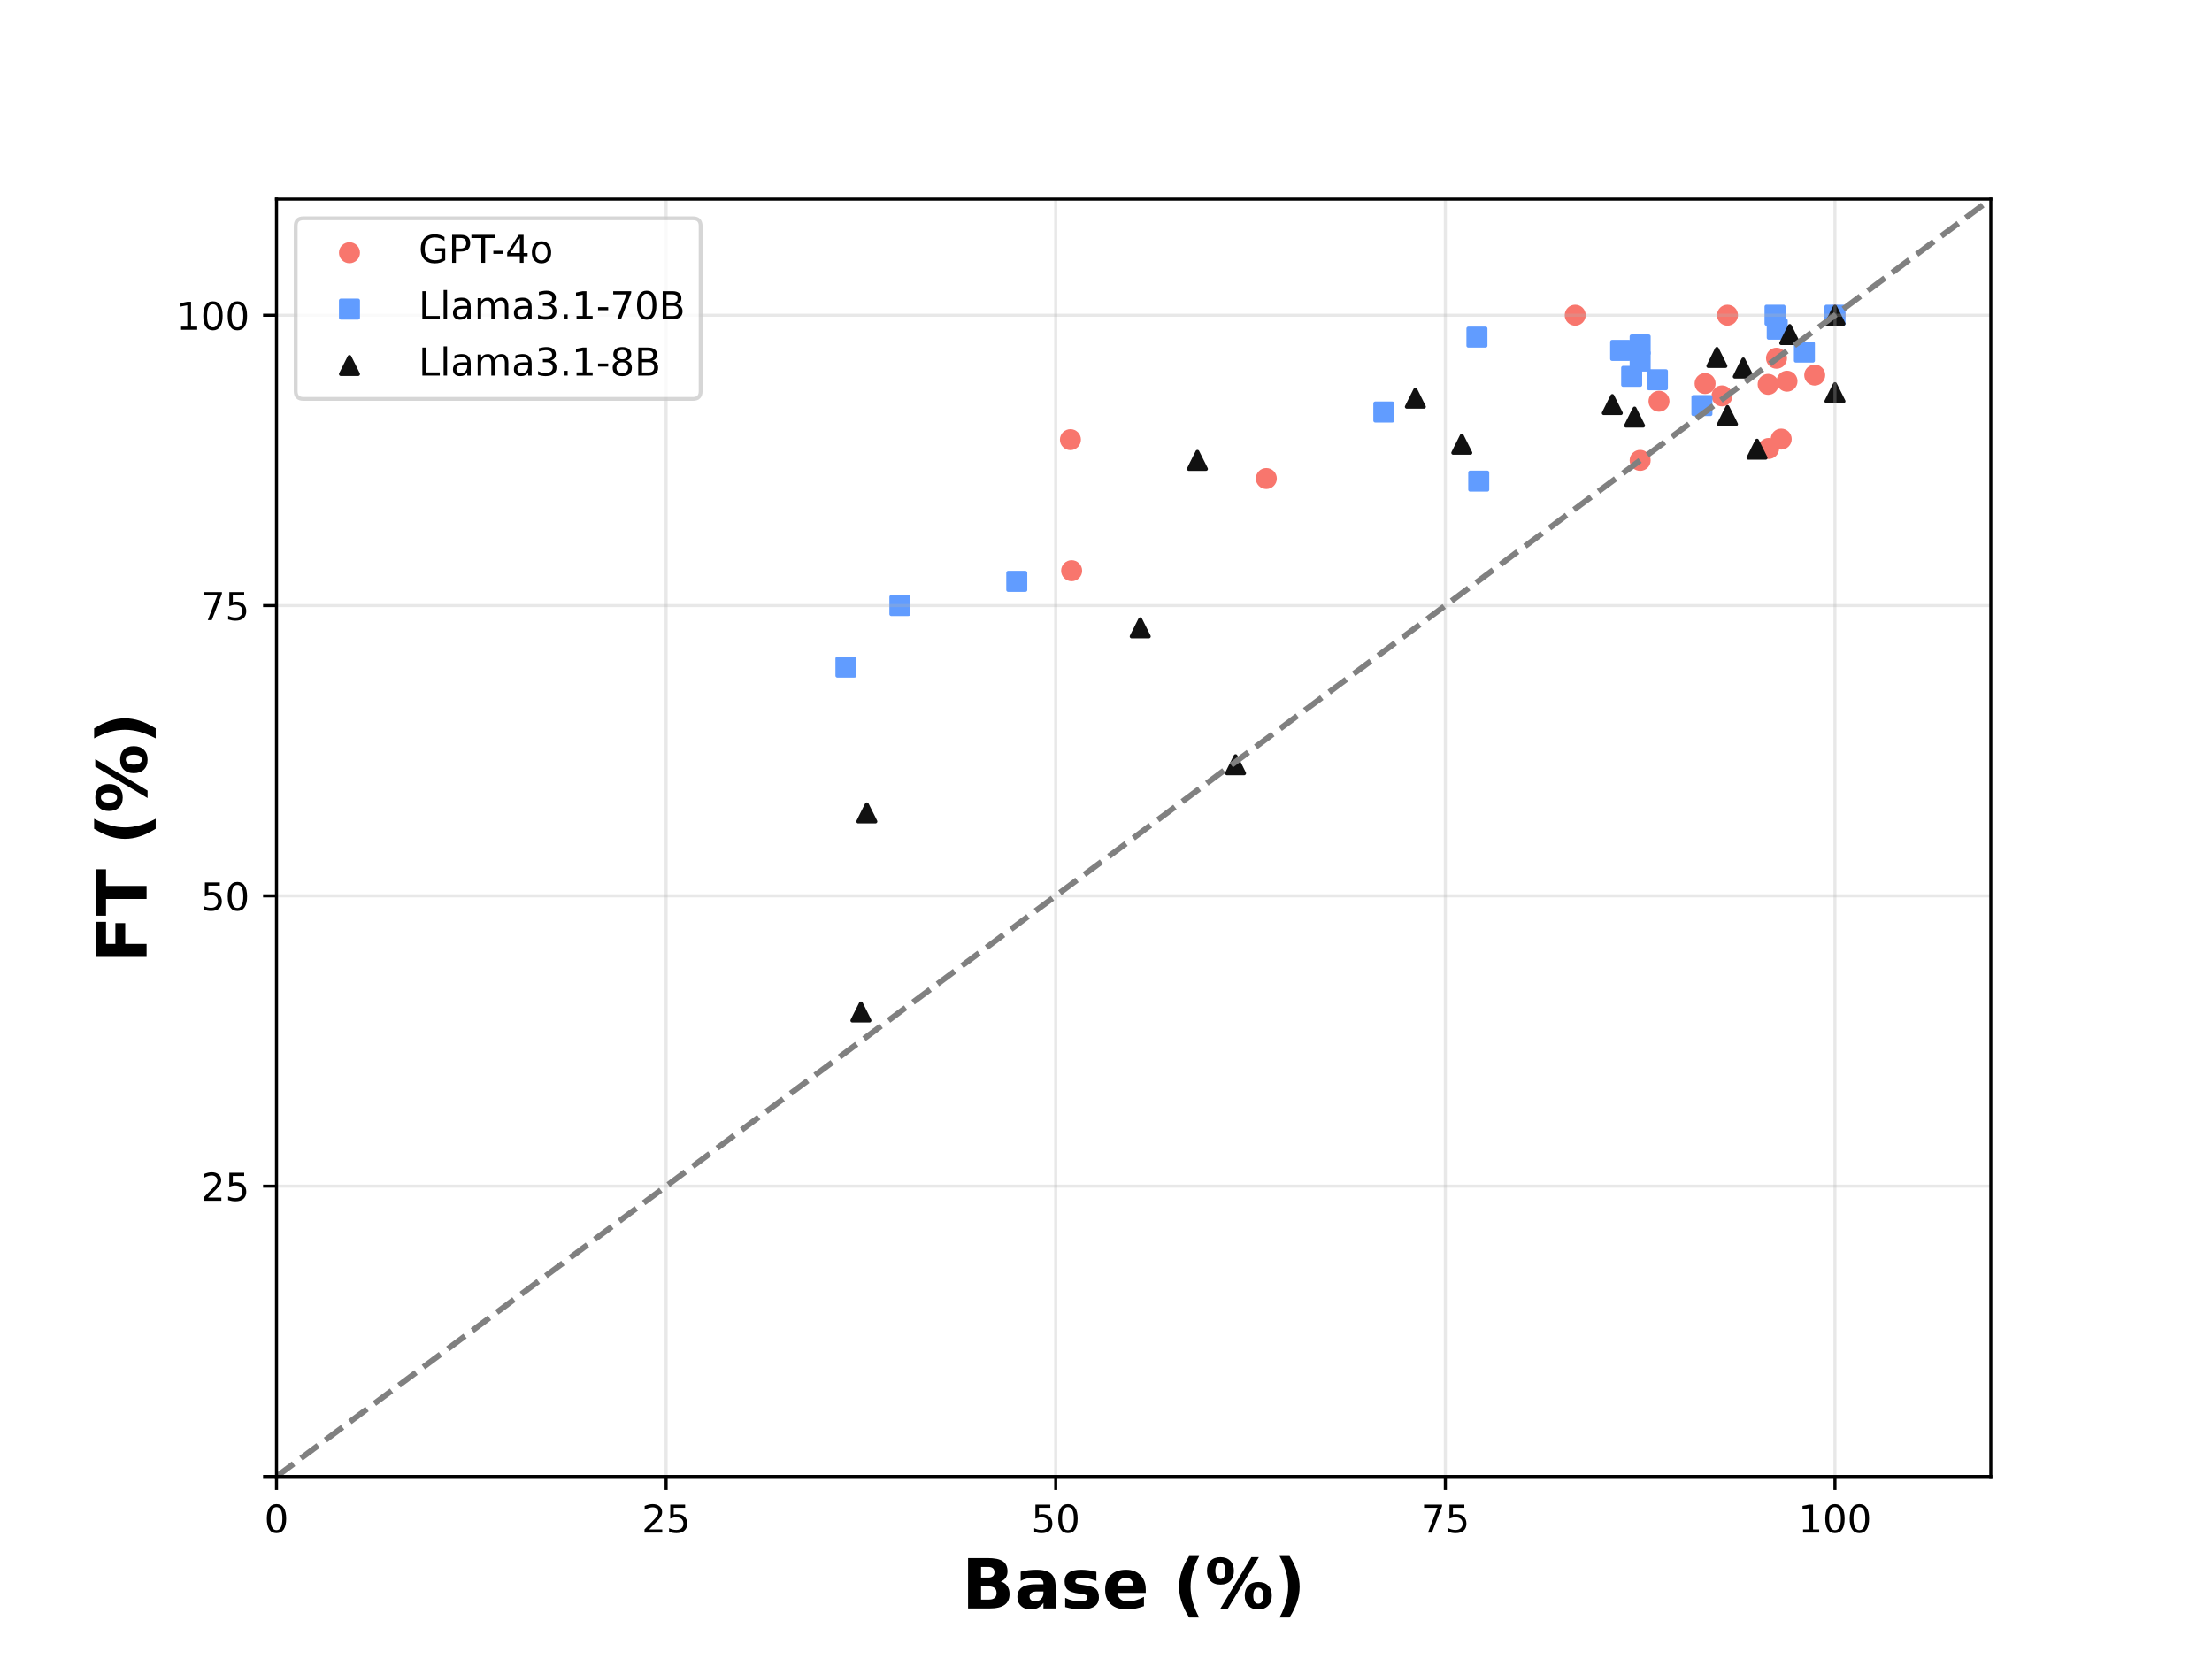
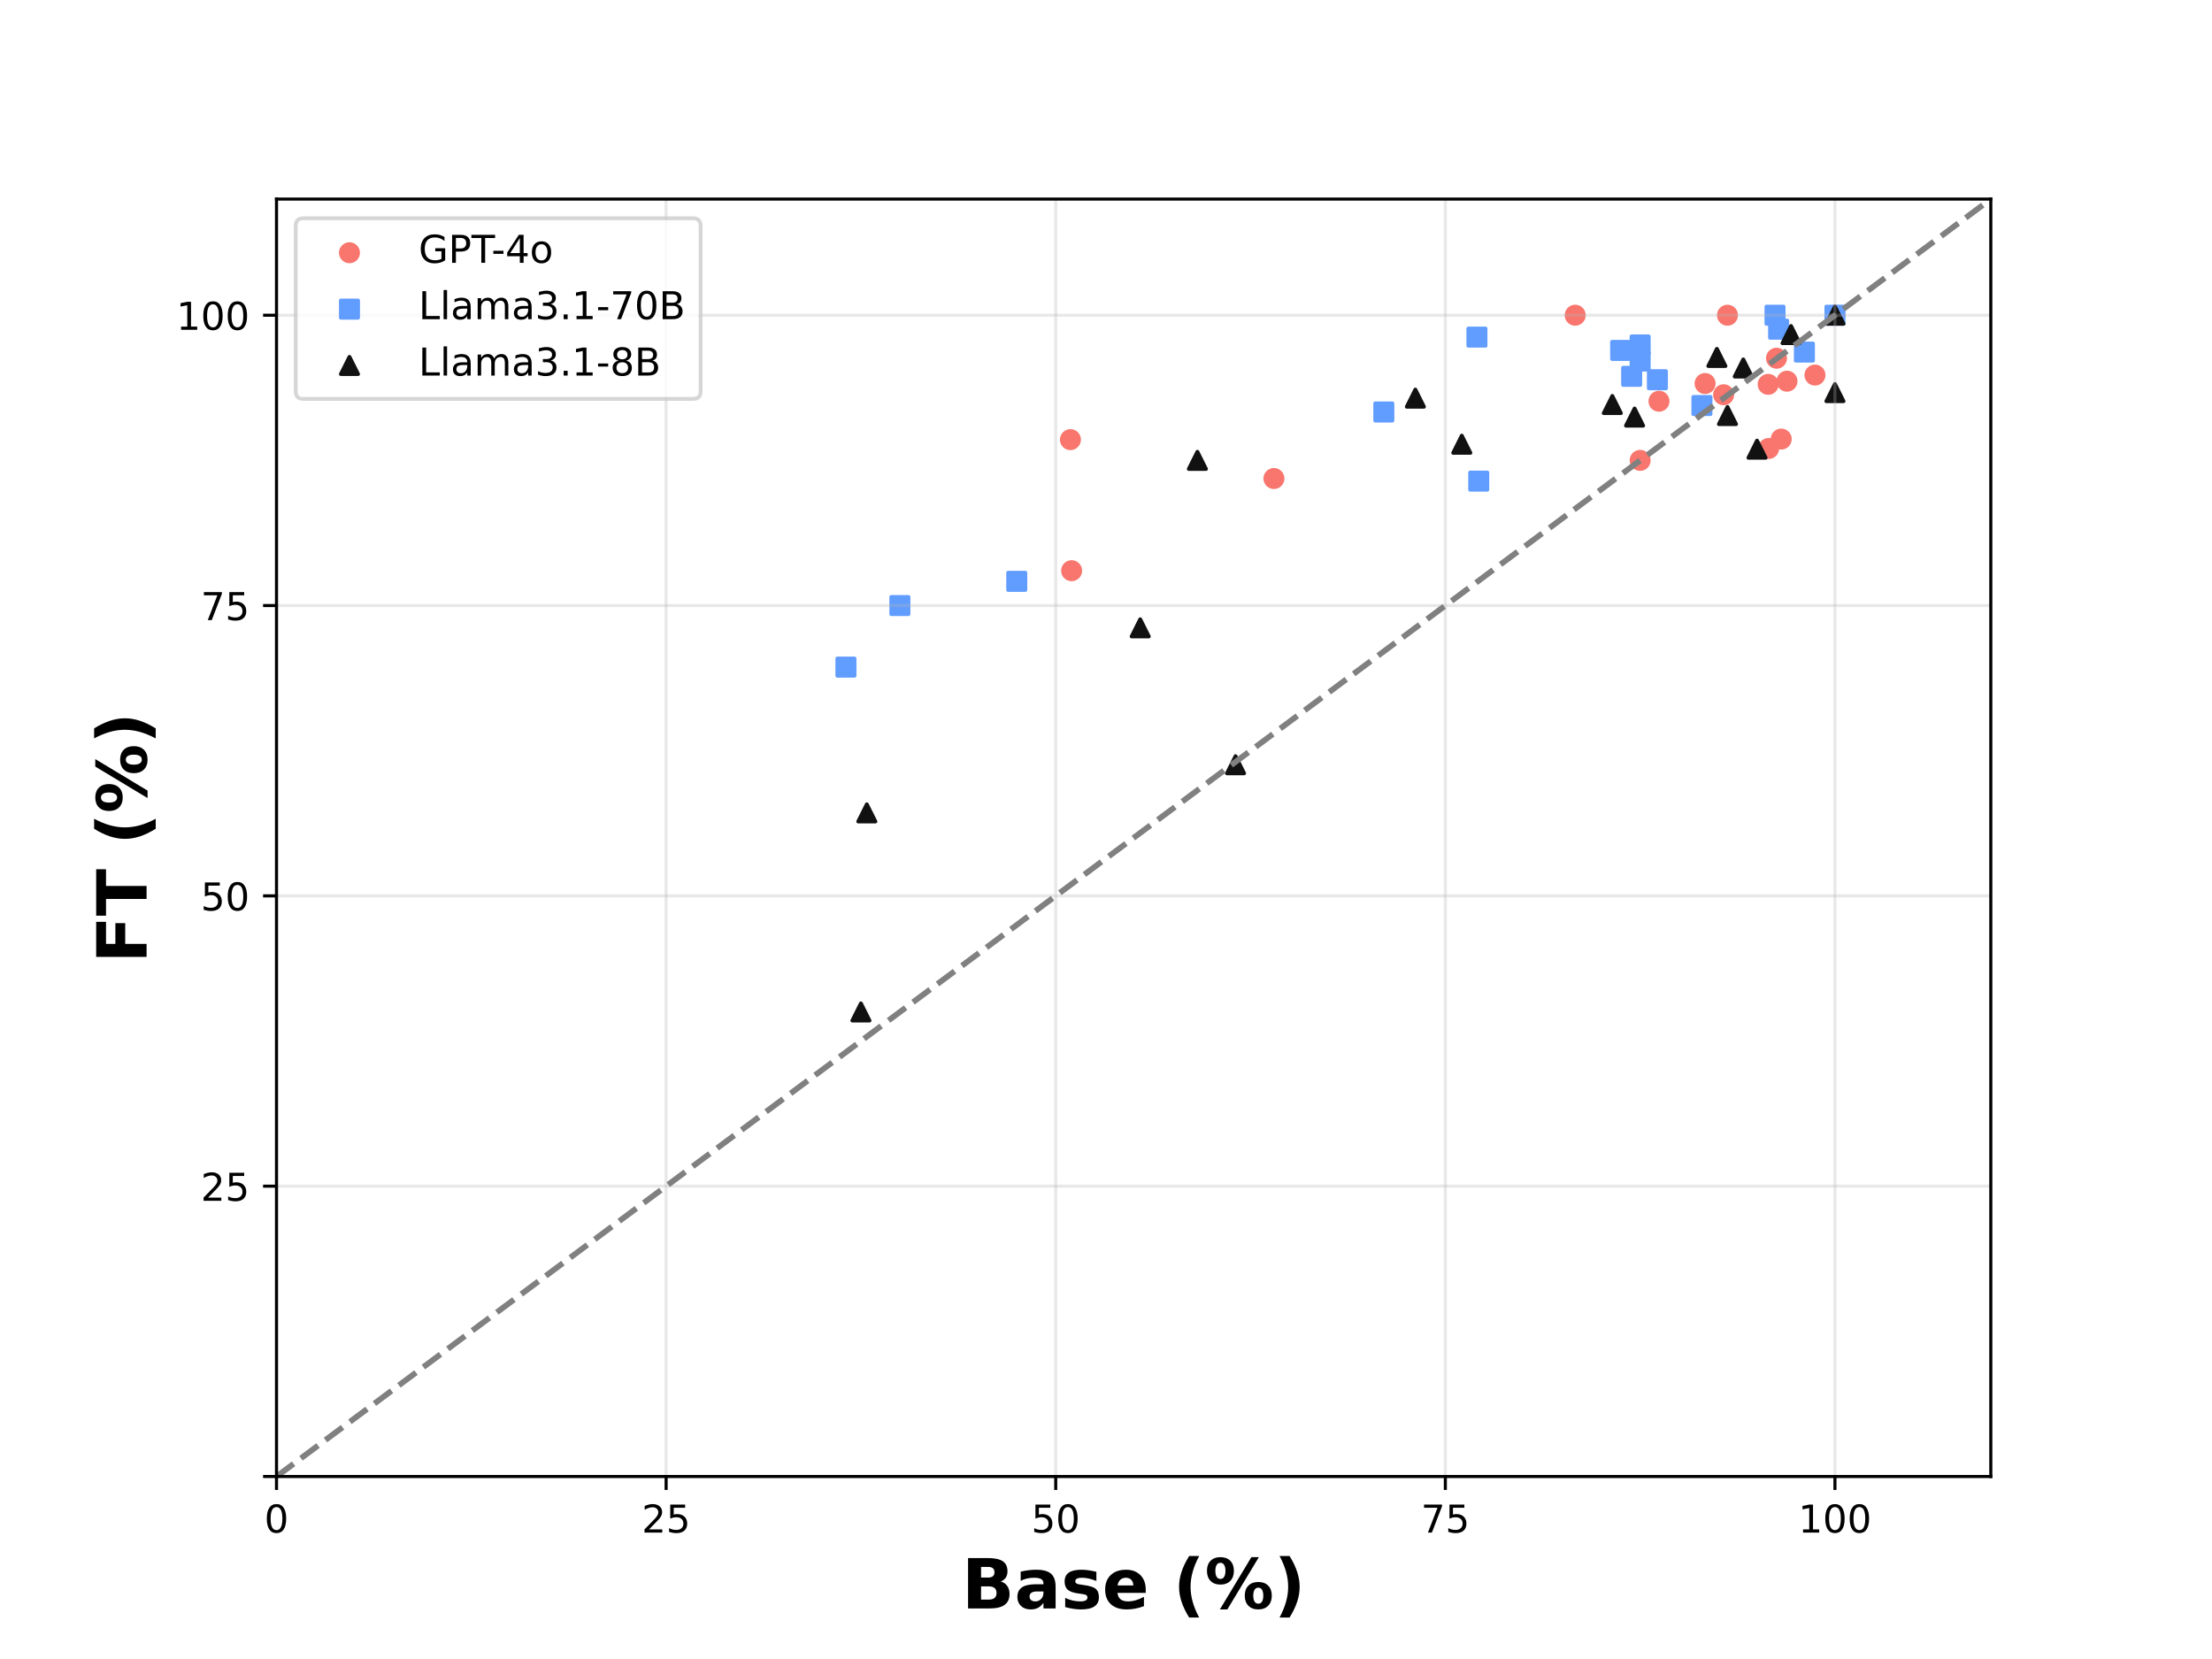
<svg xmlns="http://www.w3.org/2000/svg" xmlns:xlink="http://www.w3.org/1999/xlink" width="576pt" height="432pt" viewBox="0 0 576 432" version="1.1">
  <defs>
    <style type="text/css">*{stroke-linejoin: round; stroke-linecap: butt}</style>
  </defs>
  <g id="figure_1">
    <g id="patch_1">
      <path d="M 0 432  L 576 432  L 576 0  L 0 0  z " style="fill: #ffffff" />
    </g>
    <g id="axes_1">
      <g id="patch_2">
        <path d="M 72 384.48  L 518.4 384.48  L 518.4 51.84  L 72 51.84  z " style="fill: #ffffff" />
      </g>
      <g id="PathCollection_1">
        <defs>
-           <path id="m81123d1d66" d="M 0 2.236  C 0.593 2.236 1.162 2 1.581 1.581  C 2 1.162 2.236 0.593 2.236 0  C 2.236 -0.593 2 -1.162 1.581 -1.581  C 1.162 -2 0.593 -2.236 0 -2.236  C -0.593 -2.236 -1.162 -2 -1.581 -1.581  C -2 -1.162 -2.236 -0.593 -2.236 0  C -2.236 0.593 -2 1.162 -1.581 1.581  C -1.162 2 -0.593 2.236 0 2.236  z " style="stroke: #f8766d" />
+           <path id="m0da0ab6810" d="M 0 2.236  C 0.593 2.236 1.162 2 1.581 1.581  C 2 1.162 2.236 0.593 2.236 0  C 2.236 -0.593 2 -1.162 1.581 -1.581  C 1.162 -2 0.593 -2.236 0 -2.236  C -0.593 -2.236 -1.162 -2 -1.581 -1.581  C -2 -1.162 -2.236 -0.593 -2.236 0  C -2.236 0.593 -2 1.162 -1.581 1.581  C -1.162 2 -0.593 2.236 0 2.236  z " style="stroke: #f8766d" />
        </defs>
-         <g clip-path="url(#p757574c38d)">
-           <use xlink:href="#m81123d1d66" x="444" y="99.868" style="fill: #f8766d; stroke: #f8766d" />
-           <use xlink:href="#m81123d1d66" x="278.738" y="114.48" style="fill: #f8766d; stroke: #f8766d" />
-           <use xlink:href="#m81123d1d66" x="449.831" y="82.08" style="fill: #f8766d; stroke: #f8766d" />
-           <use xlink:href="#m81123d1d66" x="477.818" y="82.08" style="fill: #f8766d; stroke: #f8766d" />
-           <use xlink:href="#m81123d1d66" x="462.6" y="93.28" style="fill: #f8766d; stroke: #f8766d" />
-           <use xlink:href="#m81123d1d66" x="465.331" y="99.262" style="fill: #f8766d; stroke: #f8766d" />
-           <use xlink:href="#m81123d1d66" x="460.426" y="100.08" style="fill: #f8766d; stroke: #f8766d" />
-           <use xlink:href="#m81123d1d66" x="410.182" y="82.08" style="fill: #f8766d; stroke: #f8766d" />
-           <use xlink:href="#m81123d1d66" x="472.548" y="97.668" style="fill: #f8766d; stroke: #f8766d" />
-           <use xlink:href="#m81123d1d66" x="448.411" y="103.08" style="fill: #f8766d; stroke: #f8766d" />
-           <use xlink:href="#m81123d1d66" x="432" y="104.48" style="fill: #f8766d; stroke: #f8766d" />
-           <use xlink:href="#m81123d1d66" x="460.549" y="116.782" style="fill: #f8766d; stroke: #f8766d" />
-           <use xlink:href="#m81123d1d66" x="427.091" y="119.88" style="fill: #f8766d; stroke: #f8766d" />
-           <use xlink:href="#m81123d1d66" x="463.824" y="114.336" style="fill: #f8766d; stroke: #f8766d" />
-           <use xlink:href="#m81123d1d66" x="329.749" y="124.605" style="fill: #f8766d; stroke: #f8766d" />
-           <use xlink:href="#m81123d1d66" x="279.05" y="148.608" style="fill: #f8766d; stroke: #f8766d" />
+         <g clip-path="url(#pfefa000ef6)">
+           <use xlink:href="#m0da0ab6810" x="444" y="99.868" style="fill: #f8766d; stroke: #f8766d" />
+           <use xlink:href="#m0da0ab6810" x="278.738" y="114.48" style="fill: #f8766d; stroke: #f8766d" />
+           <use xlink:href="#m0da0ab6810" x="449.831" y="82.08" style="fill: #f8766d; stroke: #f8766d" />
+           <use xlink:href="#m0da0ab6810" x="477.818" y="82.08" style="fill: #f8766d; stroke: #f8766d" />
+           <use xlink:href="#m0da0ab6810" x="462.6" y="93.28" style="fill: #f8766d; stroke: #f8766d" />
+           <use xlink:href="#m0da0ab6810" x="465.331" y="99.262" style="fill: #f8766d; stroke: #f8766d" />
+           <use xlink:href="#m0da0ab6810" x="460.426" y="100.08" style="fill: #f8766d; stroke: #f8766d" />
+           <use xlink:href="#m0da0ab6810" x="410.182" y="82.08" style="fill: #f8766d; stroke: #f8766d" />
+           <use xlink:href="#m0da0ab6810" x="472.615" y="97.668" style="fill: #f8766d; stroke: #f8766d" />
+           <use xlink:href="#m0da0ab6810" x="448.831" y="102.792" style="fill: #f8766d; stroke: #f8766d" />
+           <use xlink:href="#m0da0ab6810" x="432" y="104.48" style="fill: #f8766d; stroke: #f8766d" />
+           <use xlink:href="#m0da0ab6810" x="460.549" y="116.782" style="fill: #f8766d; stroke: #f8766d" />
+           <use xlink:href="#m0da0ab6810" x="427.091" y="119.88" style="fill: #f8766d; stroke: #f8766d" />
+           <use xlink:href="#m0da0ab6810" x="463.824" y="114.336" style="fill: #f8766d; stroke: #f8766d" />
+           <use xlink:href="#m0da0ab6810" x="331.724" y="124.605" style="fill: #f8766d; stroke: #f8766d" />
+           <use xlink:href="#m0da0ab6810" x="279.05" y="148.608" style="fill: #f8766d; stroke: #f8766d" />
        </g>
      </g>
      <g id="PathCollection_2">
        <defs>
-           <path id="m2d979ddbdc" d="M -2.236 2.236  L 2.236 2.236  L 2.236 -2.236  L -2.236 -2.236  z " style="stroke: #619cff" />
+           <path id="m26e6eb0599" d="M -2.236 2.236  L 2.236 2.236  L 2.236 -2.236  L -2.236 -2.236  z " style="stroke: #619cff" />
        </defs>
-         <g clip-path="url(#p757574c38d)">
-           <use xlink:href="#m2d979ddbdc" x="443.175" y="105.6" style="fill: #619cff; stroke: #619cff" />
-           <use xlink:href="#m2d979ddbdc" x="385.06" y="125.28" style="fill: #619cff; stroke: #619cff" />
-           <use xlink:href="#m2d979ddbdc" x="360.344" y="107.28" style="fill: #619cff; stroke: #619cff" />
-           <use xlink:href="#m2d979ddbdc" x="477.818" y="82.08" style="fill: #619cff; stroke: #619cff" />
-           <use xlink:href="#m2d979ddbdc" x="462.21" y="82.08" style="fill: #619cff; stroke: #619cff" />
-           <use xlink:href="#m2d979ddbdc" x="427.091" y="94.017" style="fill: #619cff; stroke: #619cff" />
-           <use xlink:href="#m2d979ddbdc" x="431.586" y="98.88" style="fill: #619cff; stroke: #619cff" />
-           <use xlink:href="#m2d979ddbdc" x="234.327" y="157.68" style="fill: #619cff; stroke: #619cff" />
-           <use xlink:href="#m2d979ddbdc" x="462.788" y="85.723" style="fill: #619cff; stroke: #619cff" />
-           <use xlink:href="#m2d979ddbdc" x="469.861" y="91.68" style="fill: #619cff; stroke: #619cff" />
-           <use xlink:href="#m2d979ddbdc" x="422.018" y="91.244" style="fill: #619cff; stroke: #619cff" />
-           <use xlink:href="#m2d979ddbdc" x="427.091" y="89.834" style="fill: #619cff; stroke: #619cff" />
-           <use xlink:href="#m2d979ddbdc" x="424.885" y="97.996" style="fill: #619cff; stroke: #619cff" />
-           <use xlink:href="#m2d979ddbdc" x="384.59" y="87.786" style="fill: #619cff; stroke: #619cff" />
-           <use xlink:href="#m2d979ddbdc" x="264.764" y="151.38" style="fill: #619cff; stroke: #619cff" />
-           <use xlink:href="#m2d979ddbdc" x="220.28" y="173.716" style="fill: #619cff; stroke: #619cff" />
+         <g clip-path="url(#pfefa000ef6)">
+           <use xlink:href="#m26e6eb0599" x="443.175" y="105.6" style="fill: #619cff; stroke: #619cff" />
+           <use xlink:href="#m26e6eb0599" x="385.06" y="125.28" style="fill: #619cff; stroke: #619cff" />
+           <use xlink:href="#m26e6eb0599" x="360.344" y="107.28" style="fill: #619cff; stroke: #619cff" />
+           <use xlink:href="#m26e6eb0599" x="477.818" y="82.08" style="fill: #619cff; stroke: #619cff" />
+           <use xlink:href="#m26e6eb0599" x="462.21" y="82.08" style="fill: #619cff; stroke: #619cff" />
+           <use xlink:href="#m26e6eb0599" x="427.091" y="94.017" style="fill: #619cff; stroke: #619cff" />
+           <use xlink:href="#m26e6eb0599" x="431.586" y="98.88" style="fill: #619cff; stroke: #619cff" />
+           <use xlink:href="#m26e6eb0599" x="234.327" y="157.68" style="fill: #619cff; stroke: #619cff" />
+           <use xlink:href="#m26e6eb0599" x="463.15" y="85.723" style="fill: #619cff; stroke: #619cff" />
+           <use xlink:href="#m26e6eb0599" x="469.861" y="91.68" style="fill: #619cff; stroke: #619cff" />
+           <use xlink:href="#m26e6eb0599" x="422.018" y="91.244" style="fill: #619cff; stroke: #619cff" />
+           <use xlink:href="#m26e6eb0599" x="427.091" y="89.834" style="fill: #619cff; stroke: #619cff" />
+           <use xlink:href="#m26e6eb0599" x="424.885" y="97.996" style="fill: #619cff; stroke: #619cff" />
+           <use xlink:href="#m26e6eb0599" x="384.59" y="87.786" style="fill: #619cff; stroke: #619cff" />
+           <use xlink:href="#m26e6eb0599" x="264.764" y="151.38" style="fill: #619cff; stroke: #619cff" />
+           <use xlink:href="#m26e6eb0599" x="220.28" y="173.716" style="fill: #619cff; stroke: #619cff" />
        </g>
      </g>
      <g id="PathCollection_3">
        <defs>
-           <path id="m6d138c1fff" d="M 0 -2.236  L -2.236 2.236  L 2.236 2.236  z " style="stroke: #111111" />
+           <path id="mdc0f6b151c" d="M 0 -2.236  L -2.236 2.236  L 2.236 2.236  z " style="stroke: #111111" />
        </defs>
-         <g clip-path="url(#p757574c38d)">
-           <use xlink:href="#m6d138c1fff" x="449.831" y="108.213" style="fill: #111111; stroke: #111111" />
-           <use xlink:href="#m6d138c1fff" x="311.802" y="119.88" style="fill: #111111; stroke: #111111" />
-           <use xlink:href="#m6d138c1fff" x="321.734" y="199.138" style="fill: #111111; stroke: #111111" />
-           <use xlink:href="#m6d138c1fff" x="477.818" y="82.08" style="fill: #111111; stroke: #111111" />
-           <use xlink:href="#m6d138c1fff" x="453.947" y="95.825" style="fill: #111111; stroke: #111111" />
-           <use xlink:href="#m6d138c1fff" x="477.818" y="102.24" style="fill: #111111; stroke: #111111" />
-           <use xlink:href="#m6d138c1fff" x="447.074" y="93.076" style="fill: #111111; stroke: #111111" />
-           <use xlink:href="#m6d138c1fff" x="224.182" y="263.52" style="fill: #111111; stroke: #111111" />
-           <use xlink:href="#m6d138c1fff" x="466.055" y="87.12" style="fill: #111111; stroke: #111111" />
-           <use xlink:href="#m6d138c1fff" x="457.527" y="116.972" style="fill: #111111; stroke: #111111" />
-           <use xlink:href="#m6d138c1fff" x="425.642" y="108.606" style="fill: #111111; stroke: #111111" />
-           <use xlink:href="#m6d138c1fff" x="419.844" y="105.342" style="fill: #111111; stroke: #111111" />
-           <use xlink:href="#m6d138c1fff" x="368.559" y="103.68" style="fill: #111111; stroke: #111111" />
-           <use xlink:href="#m6d138c1fff" x="380.65" y="115.68" style="fill: #111111; stroke: #111111" />
-           <use xlink:href="#m6d138c1fff" x="296.911" y="163.495" style="fill: #111111; stroke: #111111" />
-           <use xlink:href="#m6d138c1fff" x="225.719" y="211.68" style="fill: #111111; stroke: #111111" />
+         <g clip-path="url(#pfefa000ef6)">
+           <use xlink:href="#mdc0f6b151c" x="449.831" y="108.213" style="fill: #111111; stroke: #111111" />
+           <use xlink:href="#mdc0f6b151c" x="311.802" y="119.88" style="fill: #111111; stroke: #111111" />
+           <use xlink:href="#mdc0f6b151c" x="321.734" y="199.138" style="fill: #111111; stroke: #111111" />
+           <use xlink:href="#mdc0f6b151c" x="477.818" y="82.08" style="fill: #111111; stroke: #111111" />
+           <use xlink:href="#mdc0f6b151c" x="453.947" y="95.825" style="fill: #111111; stroke: #111111" />
+           <use xlink:href="#mdc0f6b151c" x="477.818" y="102.24" style="fill: #111111; stroke: #111111" />
+           <use xlink:href="#mdc0f6b151c" x="447.074" y="93.076" style="fill: #111111; stroke: #111111" />
+           <use xlink:href="#mdc0f6b151c" x="224.182" y="263.52" style="fill: #111111; stroke: #111111" />
+           <use xlink:href="#mdc0f6b151c" x="466.387" y="87.12" style="fill: #111111; stroke: #111111" />
+           <use xlink:href="#mdc0f6b151c" x="457.527" y="116.972" style="fill: #111111; stroke: #111111" />
+           <use xlink:href="#mdc0f6b151c" x="425.642" y="108.606" style="fill: #111111; stroke: #111111" />
+           <use xlink:href="#mdc0f6b151c" x="419.844" y="105.342" style="fill: #111111; stroke: #111111" />
+           <use xlink:href="#mdc0f6b151c" x="368.559" y="103.68" style="fill: #111111; stroke: #111111" />
+           <use xlink:href="#mdc0f6b151c" x="380.65" y="115.68" style="fill: #111111; stroke: #111111" />
+           <use xlink:href="#mdc0f6b151c" x="296.911" y="163.495" style="fill: #111111; stroke: #111111" />
+           <use xlink:href="#mdc0f6b151c" x="225.719" y="211.68" style="fill: #111111; stroke: #111111" />
        </g>
      </g>
      <g id="matplotlib.axis_1">
        <g id="xtick_1">
          <g id="line2d_1">
-             <path d="M 72 384.48  L 72 51.84  " clip-path="url(#p757574c38d)" style="fill: none; stroke: #b0b0b0; stroke-opacity: 0.3; stroke-width: 0.8; stroke-linecap: square" />
+             <path d="M 72 384.48  L 72 51.84  " clip-path="url(#pfefa000ef6)" style="fill: none; stroke: #b0b0b0; stroke-opacity: 0.3; stroke-width: 0.8; stroke-linecap: square" />
          </g>
          <g id="line2d_2">
            <defs>
-               <path id="m2c60df8cd6" d="M 0 0  L 0 3.5  " style="stroke: #000000; stroke-width: 0.8" />
-             </defs>
-             <g>
-               <use xlink:href="#m2c60df8cd6" x="72" y="384.48" style="stroke: #000000; stroke-width: 0.8" />
+               <path id="mb286cb1622" d="M 0 0  L 0 3.5  " style="stroke: #000000; stroke-width: 0.8" />
+             </defs>
+             <g>
+               <use xlink:href="#mb286cb1622" x="72" y="384.48" style="stroke: #000000; stroke-width: 0.8" />
            </g>
          </g>
          <g id="text_1">
            <g transform="translate(68.81875 399.0784) scale(0.1 -0.1)">
              <defs>
                <path id="DejaVuSans-30" d="M 2034 4250  Q 1547 4250 1301 3770  Q 1056 3291 1056 2328  Q 1056 1369 1301 889  Q 1547 409 2034 409  Q 2525 409 2770 889  Q 3016 1369 3016 2328  Q 3016 3291 2770 3770  Q 2525 4250 2034 4250  z M 2034 4750  Q 2819 4750 3233 4129  Q 3647 3509 3647 2328  Q 3647 1150 3233 529  Q 2819 -91 2034 -91  Q 1250 -91 836 529  Q 422 1150 422 2328  Q 422 3509 836 4129  Q 1250 4750 2034 4750  z " transform="scale(0.015625)" />
              </defs>
              <use xlink:href="#DejaVuSans-30" />
            </g>
          </g>
        </g>
        <g id="xtick_2">
          <g id="line2d_3">
-             <path d="M 173.455 384.48  L 173.455 51.84  " clip-path="url(#p757574c38d)" style="fill: none; stroke: #b0b0b0; stroke-opacity: 0.3; stroke-width: 0.8; stroke-linecap: square" />
+             <path d="M 173.455 384.48  L 173.455 51.84  " clip-path="url(#pfefa000ef6)" style="fill: none; stroke: #b0b0b0; stroke-opacity: 0.3; stroke-width: 0.8; stroke-linecap: square" />
          </g>
          <g id="line2d_4">
            <g>
-               <use xlink:href="#m2c60df8cd6" x="173.455" y="384.48" style="stroke: #000000; stroke-width: 0.8" />
+               <use xlink:href="#mb286cb1622" x="173.455" y="384.48" style="stroke: #000000; stroke-width: 0.8" />
            </g>
          </g>
          <g id="text_2">
            <g transform="translate(167.092 399.0784) scale(0.1 -0.1)">
              <defs>
                <path id="DejaVuSans-32" d="M 1228 531  L 3431 531  L 3431 0  L 469 0  L 469 531  Q 828 903 1448 1529  Q 2069 2156 2228 2338  Q 2531 2678 2651 2914  Q 2772 3150 2772 3378  Q 2772 3750 2511 3984  Q 2250 4219 1831 4219  Q 1534 4219 1204 4116  Q 875 4013 500 3803  L 500 4441  Q 881 4594 1212 4672  Q 1544 4750 1819 4750  Q 2544 4750 2975 4387  Q 3406 4025 3406 3419  Q 3406 3131 3298 2873  Q 3191 2616 2906 2266  Q 2828 2175 2409 1742  Q 1991 1309 1228 531  z " transform="scale(0.015625)" />
                <path id="DejaVuSans-35" d="M 691 4666  L 3169 4666  L 3169 4134  L 1269 4134  L 1269 2991  Q 1406 3038 1543 3061  Q 1681 3084 1819 3084  Q 2600 3084 3056 2656  Q 3513 2228 3513 1497  Q 3513 744 3044 326  Q 2575 -91 1722 -91  Q 1428 -91 1123 -41  Q 819 9 494 109  L 494 744  Q 775 591 1075 516  Q 1375 441 1709 441  Q 2250 441 2565 725  Q 2881 1009 2881 1497  Q 2881 1984 2565 2268  Q 2250 2553 1709 2553  Q 1456 2553 1204 2497  Q 953 2441 691 2322  L 691 4666  z " transform="scale(0.015625)" />
              </defs>
              <use xlink:href="#DejaVuSans-32" />
-               <use xlink:href="#DejaVuSans-35" x="63.623" />
+               <use xlink:href="#DejaVuSans-35" transform="translate(63.62305 0)" />
            </g>
          </g>
        </g>
        <g id="xtick_3">
          <g id="line2d_5">
-             <path d="M 274.909 384.48  L 274.909 51.84  " clip-path="url(#p757574c38d)" style="fill: none; stroke: #b0b0b0; stroke-opacity: 0.3; stroke-width: 0.8; stroke-linecap: square" />
+             <path d="M 274.909 384.48  L 274.909 51.84  " clip-path="url(#pfefa000ef6)" style="fill: none; stroke: #b0b0b0; stroke-opacity: 0.3; stroke-width: 0.8; stroke-linecap: square" />
          </g>
          <g id="line2d_6">
            <g>
-               <use xlink:href="#m2c60df8cd6" x="274.909" y="384.48" style="stroke: #000000; stroke-width: 0.8" />
+               <use xlink:href="#mb286cb1622" x="274.909" y="384.48" style="stroke: #000000; stroke-width: 0.8" />
            </g>
          </g>
          <g id="text_3">
            <g transform="translate(268.5466 399.0784) scale(0.1 -0.1)">
              <use xlink:href="#DejaVuSans-35" />
-               <use xlink:href="#DejaVuSans-30" x="63.623" />
+               <use xlink:href="#DejaVuSans-30" transform="translate(63.62305 0)" />
            </g>
          </g>
        </g>
        <g id="xtick_4">
          <g id="line2d_7">
-             <path d="M 376.364 384.48  L 376.364 51.84  " clip-path="url(#p757574c38d)" style="fill: none; stroke: #b0b0b0; stroke-opacity: 0.3; stroke-width: 0.8; stroke-linecap: square" />
+             <path d="M 376.364 384.48  L 376.364 51.84  " clip-path="url(#pfefa000ef6)" style="fill: none; stroke: #b0b0b0; stroke-opacity: 0.3; stroke-width: 0.8; stroke-linecap: square" />
          </g>
          <g id="line2d_8">
            <g>
-               <use xlink:href="#m2c60df8cd6" x="376.364" y="384.48" style="stroke: #000000; stroke-width: 0.8" />
+               <use xlink:href="#mb286cb1622" x="376.364" y="384.48" style="stroke: #000000; stroke-width: 0.8" />
            </g>
          </g>
          <g id="text_4">
            <g transform="translate(370.0011 399.0784) scale(0.1 -0.1)">
              <defs>
                <path id="DejaVuSans-37" d="M 525 4666  L 3525 4666  L 3525 4397  L 1831 0  L 1172 0  L 2766 4134  L 525 4134  L 525 4666  z " transform="scale(0.015625)" />
              </defs>
              <use xlink:href="#DejaVuSans-37" />
-               <use xlink:href="#DejaVuSans-35" x="63.623" />
+               <use xlink:href="#DejaVuSans-35" transform="translate(63.62305 0)" />
            </g>
          </g>
        </g>
        <g id="xtick_5">
          <g id="line2d_9">
-             <path d="M 477.818 384.48  L 477.818 51.84  " clip-path="url(#p757574c38d)" style="fill: none; stroke: #b0b0b0; stroke-opacity: 0.3; stroke-width: 0.8; stroke-linecap: square" />
+             <path d="M 477.818 384.48  L 477.818 51.84  " clip-path="url(#pfefa000ef6)" style="fill: none; stroke: #b0b0b0; stroke-opacity: 0.3; stroke-width: 0.8; stroke-linecap: square" />
          </g>
          <g id="line2d_10">
            <g>
-               <use xlink:href="#m2c60df8cd6" x="477.818" y="384.48" style="stroke: #000000; stroke-width: 0.8" />
+               <use xlink:href="#mb286cb1622" x="477.818" y="384.48" style="stroke: #000000; stroke-width: 0.8" />
            </g>
          </g>
          <g id="text_5">
            <g transform="translate(468.2744 399.0784) scale(0.1 -0.1)">
              <defs>
                <path id="DejaVuSans-31" d="M 794 531  L 1825 531  L 1825 4091  L 703 3866  L 703 4441  L 1819 4666  L 2450 4666  L 2450 531  L 3481 531  L 3481 0  L 794 0  L 794 531  z " transform="scale(0.015625)" />
              </defs>
              <use xlink:href="#DejaVuSans-31" />
-               <use xlink:href="#DejaVuSans-30" x="63.623" />
-               <use xlink:href="#DejaVuSans-30" x="127.246" />
+               <use xlink:href="#DejaVuSans-30" transform="translate(63.62305 0)" />
+               <use xlink:href="#DejaVuSans-30" transform="translate(127.2461 0)" />
            </g>
          </g>
        </g>
        <g id="text_6">
          <g transform="translate(250.4278 418.8353) scale(0.18 -0.18)">
            <defs>
              <path id="DejaVuSans-Bold-42" d="M 2456 2859  Q 2741 2859 2887 2984  Q 3034 3109 3034 3353  Q 3034 3594 2887 3720  Q 2741 3847 2456 3847  L 1791 3847  L 1791 2859  L 2456 2859  z M 2497 819  Q 2859 819 3042 972  Q 3225 1125 3225 1434  Q 3225 1738 3044 1889  Q 2863 2041 2497 2041  L 1791 2041  L 1791 819  L 2497 819  z M 3616 2497  Q 4003 2384 4215 2081  Q 4428 1778 4428 1338  Q 4428 663 3972 331  Q 3516 0 2584 0  L 588 0  L 588 4666  L 2394 4666  Q 3366 4666 3802 4372  Q 4238 4078 4238 3431  Q 4238 3091 4078 2852  Q 3919 2613 3616 2497  z " transform="scale(0.015625)" />
              <path id="DejaVuSans-Bold-61" d="M 2106 1575  Q 1756 1575 1579 1456  Q 1403 1338 1403 1106  Q 1403 894 1545 773  Q 1688 653 1941 653  Q 2256 653 2472 879  Q 2688 1106 2688 1447  L 2688 1575  L 2106 1575  z M 3816 1997  L 3816 0  L 2688 0  L 2688 519  Q 2463 200 2181 54  Q 1900 -91 1497 -91  Q 953 -91 614 226  Q 275 544 275 1050  Q 275 1666 698 1953  Q 1122 2241 2028 2241  L 2688 2241  L 2688 2328  Q 2688 2594 2478 2717  Q 2269 2841 1825 2841  Q 1466 2841 1156 2769  Q 847 2697 581 2553  L 581 3406  Q 941 3494 1303 3539  Q 1666 3584 2028 3584  Q 2975 3584 3395 3211  Q 3816 2838 3816 1997  z " transform="scale(0.015625)" />
              <path id="DejaVuSans-Bold-73" d="M 3272 3391  L 3272 2541  Q 2913 2691 2578 2766  Q 2244 2841 1947 2841  Q 1628 2841 1473 2761  Q 1319 2681 1319 2516  Q 1319 2381 1436 2309  Q 1553 2238 1856 2203  L 2053 2175  Q 2913 2066 3209 1816  Q 3506 1566 3506 1031  Q 3506 472 3093 190  Q 2681 -91 1863 -91  Q 1516 -91 1145 -36  Q 775 19 384 128  L 384 978  Q 719 816 1070 734  Q 1422 653 1784 653  Q 2113 653 2278 743  Q 2444 834 2444 1013  Q 2444 1163 2330 1236  Q 2216 1309 1875 1350  L 1678 1375  Q 931 1469 631 1722  Q 331 1975 331 2491  Q 331 3047 712 3315  Q 1094 3584 1881 3584  Q 2191 3584 2531 3537  Q 2872 3491 3272 3391  z " transform="scale(0.015625)" />
              <path id="DejaVuSans-Bold-65" d="M 4031 1759  L 4031 1441  L 1416 1441  Q 1456 1047 1700 850  Q 1944 653 2381 653  Q 2734 653 3104 758  Q 3475 863 3866 1075  L 3866 213  Q 3469 63 3072 -14  Q 2675 -91 2278 -91  Q 1328 -91 801 392  Q 275 875 275 1747  Q 275 2603 792 3093  Q 1309 3584 2216 3584  Q 3041 3584 3536 3087  Q 4031 2591 4031 1759  z M 2881 2131  Q 2881 2450 2695 2645  Q 2509 2841 2209 2841  Q 1884 2841 1681 2658  Q 1478 2475 1428 2131  L 2881 2131  z " transform="scale(0.015625)" />
              <path id="DejaVuSans-Bold-20" transform="scale(0.015625)" />
              <path id="DejaVuSans-Bold-28" d="M 2413 -844  L 1484 -844  Q 1006 -72 778 623  Q 550 1319 550 2003  Q 550 2688 779 3389  Q 1009 4091 1484 4856  L 2413 4856  Q 2013 4116 1813 3408  Q 1613 2700 1613 2009  Q 1613 1319 1811 609  Q 2009 -100 2413 -844  z " transform="scale(0.015625)" />
              <path id="DejaVuSans-Bold-25" d="M 4959 1925  Q 4738 1925 4616 1733  Q 4494 1541 4494 1184  Q 4494 825 4614 633  Q 4734 441 4959 441  Q 5184 441 5303 633  Q 5422 825 5422 1184  Q 5422 1541 5301 1733  Q 5181 1925 4959 1925  z M 4959 2450  Q 5541 2450 5875 2112  Q 6209 1775 6209 1184  Q 6209 594 5875 251  Q 5541 -91 4959 -91  Q 4378 -91 4042 251  Q 3706 594 3706 1184  Q 3706 1772 4042 2111  Q 4378 2450 4959 2450  z M 2094 -91  L 1403 -91  L 4319 4750  L 5013 4750  L 2094 -91  z M 1453 4750  Q 2034 4750 2367 4411  Q 2700 4072 2700 3481  Q 2700 2891 2367 2550  Q 2034 2209 1453 2209  Q 872 2209 539 2550  Q 206 2891 206 3481  Q 206 4072 539 4411  Q 872 4750 1453 4750  z M 1453 4225  Q 1228 4225 1106 4031  Q 984 3838 984 3481  Q 984 3122 1106 2926  Q 1228 2731 1453 2731  Q 1678 2731 1798 2926  Q 1919 3122 1919 3481  Q 1919 3838 1797 4031  Q 1675 4225 1453 4225  z " transform="scale(0.015625)" />
              <path id="DejaVuSans-Bold-29" d="M 513 -844  Q 913 -100 1113 609  Q 1313 1319 1313 2009  Q 1313 2700 1113 3408  Q 913 4116 513 4856  L 1441 4856  Q 1916 4091 2145 3389  Q 2375 2688 2375 2003  Q 2375 1319 2147 623  Q 1919 -72 1441 -844  L 513 -844  z " transform="scale(0.015625)" />
            </defs>
            <use xlink:href="#DejaVuSans-Bold-42" />
-             <use xlink:href="#DejaVuSans-Bold-61" x="76.221" />
-             <use xlink:href="#DejaVuSans-Bold-73" x="143.701" />
-             <use xlink:href="#DejaVuSans-Bold-65" x="203.223" />
-             <use xlink:href="#DejaVuSans-Bold-20" x="271.045" />
-             <use xlink:href="#DejaVuSans-Bold-28" x="305.859" />
-             <use xlink:href="#DejaVuSans-Bold-25" x="351.562" />
-             <use xlink:href="#DejaVuSans-Bold-29" x="451.758" />
+             <use xlink:href="#DejaVuSans-Bold-61" transform="translate(76.2207 0)" />
+             <use xlink:href="#DejaVuSans-Bold-73" transform="translate(143.7012 0)" />
+             <use xlink:href="#DejaVuSans-Bold-65" transform="translate(203.2227 0)" />
+             <use xlink:href="#DejaVuSans-Bold-20" transform="translate(271.0449 0)" />
+             <use xlink:href="#DejaVuSans-Bold-28" transform="translate(305.8594 0)" />
+             <use xlink:href="#DejaVuSans-Bold-25" transform="translate(351.5625 0)" />
+             <use xlink:href="#DejaVuSans-Bold-29" transform="translate(451.7578 0)" />
          </g>
        </g>
      </g>
      <g id="matplotlib.axis_2">
        <g id="ytick_1">
          <g id="line2d_11">
-             <path d="M 72 384.48  L 518.4 384.48  " clip-path="url(#p757574c38d)" style="fill: none; stroke: #b0b0b0; stroke-opacity: 0.3; stroke-width: 0.8; stroke-linecap: square" />
+             <path d="M 72 384.48  L 518.4 384.48  " clip-path="url(#pfefa000ef6)" style="fill: none; stroke: #b0b0b0; stroke-opacity: 0.3; stroke-width: 0.8; stroke-linecap: square" />
          </g>
          <g id="line2d_12">
            <defs>
-               <path id="m133427ff1d" d="M 0 0  L -3.5 0  " style="stroke: #000000; stroke-width: 0.8" />
-             </defs>
-             <g>
-               <use xlink:href="#m133427ff1d" x="72" y="384.48" style="stroke: #000000; stroke-width: 0.8" />
+               <path id="mfac7d0b3ed" d="M 0 0  L -3.5 0  " style="stroke: #000000; stroke-width: 0.8" />
+             </defs>
+             <g>
+               <use xlink:href="#mfac7d0b3ed" x="72" y="384.48" style="stroke: #000000; stroke-width: 0.8" />
            </g>
          </g>
        </g>
        <g id="ytick_2">
          <g id="line2d_13">
-             <path d="M 72 308.88  L 518.4 308.88  " clip-path="url(#p757574c38d)" style="fill: none; stroke: #b0b0b0; stroke-opacity: 0.3; stroke-width: 0.8; stroke-linecap: square" />
+             <path d="M 72 308.88  L 518.4 308.88  " clip-path="url(#pfefa000ef6)" style="fill: none; stroke: #b0b0b0; stroke-opacity: 0.3; stroke-width: 0.8; stroke-linecap: square" />
          </g>
          <g id="line2d_14">
            <g>
-               <use xlink:href="#m133427ff1d" x="72" y="308.88" style="stroke: #000000; stroke-width: 0.8" />
+               <use xlink:href="#mfac7d0b3ed" x="72" y="308.88" style="stroke: #000000; stroke-width: 0.8" />
            </g>
          </g>
          <g id="text_7">
            <g transform="translate(52.275 312.6792) scale(0.1 -0.1)">
              <use xlink:href="#DejaVuSans-32" />
-               <use xlink:href="#DejaVuSans-35" x="63.623" />
+               <use xlink:href="#DejaVuSans-35" transform="translate(63.62305 0)" />
            </g>
          </g>
        </g>
        <g id="ytick_3">
          <g id="line2d_15">
-             <path d="M 72 233.28  L 518.4 233.28  " clip-path="url(#p757574c38d)" style="fill: none; stroke: #b0b0b0; stroke-opacity: 0.3; stroke-width: 0.8; stroke-linecap: square" />
+             <path d="M 72 233.28  L 518.4 233.28  " clip-path="url(#pfefa000ef6)" style="fill: none; stroke: #b0b0b0; stroke-opacity: 0.3; stroke-width: 0.8; stroke-linecap: square" />
          </g>
          <g id="line2d_16">
            <g>
-               <use xlink:href="#m133427ff1d" x="72" y="233.28" style="stroke: #000000; stroke-width: 0.8" />
+               <use xlink:href="#mfac7d0b3ed" x="72" y="233.28" style="stroke: #000000; stroke-width: 0.8" />
            </g>
          </g>
          <g id="text_8">
            <g transform="translate(52.275 237.0792) scale(0.1 -0.1)">
              <use xlink:href="#DejaVuSans-35" />
-               <use xlink:href="#DejaVuSans-30" x="63.623" />
+               <use xlink:href="#DejaVuSans-30" transform="translate(63.62305 0)" />
            </g>
          </g>
        </g>
        <g id="ytick_4">
          <g id="line2d_17">
-             <path d="M 72 157.68  L 518.4 157.68  " clip-path="url(#p757574c38d)" style="fill: none; stroke: #b0b0b0; stroke-opacity: 0.3; stroke-width: 0.8; stroke-linecap: square" />
+             <path d="M 72 157.68  L 518.4 157.68  " clip-path="url(#pfefa000ef6)" style="fill: none; stroke: #b0b0b0; stroke-opacity: 0.3; stroke-width: 0.8; stroke-linecap: square" />
          </g>
          <g id="line2d_18">
            <g>
-               <use xlink:href="#m133427ff1d" x="72" y="157.68" style="stroke: #000000; stroke-width: 0.8" />
+               <use xlink:href="#mfac7d0b3ed" x="72" y="157.68" style="stroke: #000000; stroke-width: 0.8" />
            </g>
          </g>
          <g id="text_9">
            <g transform="translate(52.275 161.4792) scale(0.1 -0.1)">
              <use xlink:href="#DejaVuSans-37" />
-               <use xlink:href="#DejaVuSans-35" x="63.623" />
+               <use xlink:href="#DejaVuSans-35" transform="translate(63.62305 0)" />
            </g>
          </g>
        </g>
        <g id="ytick_5">
          <g id="line2d_19">
-             <path d="M 72 82.08  L 518.4 82.08  " clip-path="url(#p757574c38d)" style="fill: none; stroke: #b0b0b0; stroke-opacity: 0.3; stroke-width: 0.8; stroke-linecap: square" />
+             <path d="M 72 82.08  L 518.4 82.08  " clip-path="url(#pfefa000ef6)" style="fill: none; stroke: #b0b0b0; stroke-opacity: 0.3; stroke-width: 0.8; stroke-linecap: square" />
          </g>
          <g id="line2d_20">
            <g>
-               <use xlink:href="#m133427ff1d" x="72" y="82.08" style="stroke: #000000; stroke-width: 0.8" />
+               <use xlink:href="#mfac7d0b3ed" x="72" y="82.08" style="stroke: #000000; stroke-width: 0.8" />
            </g>
          </g>
          <g id="text_10">
            <g transform="translate(45.9125 85.87922) scale(0.1 -0.1)">
              <use xlink:href="#DejaVuSans-31" />
-               <use xlink:href="#DejaVuSans-30" x="63.623" />
-               <use xlink:href="#DejaVuSans-30" x="127.246" />
+               <use xlink:href="#DejaVuSans-30" transform="translate(63.62305 0)" />
+               <use xlink:href="#DejaVuSans-30" transform="translate(127.2461 0)" />
            </g>
          </g>
        </g>
        <g id="text_11">
          <g transform="translate(38.16906 250.8258) rotate(-90) scale(0.18 -0.18)">
            <defs>
              <path id="DejaVuSans-Bold-46" d="M 588 4666  L 3834 4666  L 3834 3756  L 1791 3756  L 1791 2888  L 3713 2888  L 3713 1978  L 1791 1978  L 1791 0  L 588 0  L 588 4666  z " transform="scale(0.015625)" />
              <path id="DejaVuSans-Bold-54" d="M 31 4666  L 4331 4666  L 4331 3756  L 2784 3756  L 2784 0  L 1581 0  L 1581 3756  L 31 3756  L 31 4666  z " transform="scale(0.015625)" />
            </defs>
            <use xlink:href="#DejaVuSans-Bold-46" />
-             <use xlink:href="#DejaVuSans-Bold-54" x="68.311" />
-             <use xlink:href="#DejaVuSans-Bold-20" x="136.523" />
-             <use xlink:href="#DejaVuSans-Bold-28" x="171.338" />
-             <use xlink:href="#DejaVuSans-Bold-25" x="217.041" />
-             <use xlink:href="#DejaVuSans-Bold-29" x="317.236" />
+             <use xlink:href="#DejaVuSans-Bold-54" transform="translate(68.31055 0)" />
+             <use xlink:href="#DejaVuSans-Bold-20" transform="translate(136.5234 0)" />
+             <use xlink:href="#DejaVuSans-Bold-28" transform="translate(171.3379 0)" />
+             <use xlink:href="#DejaVuSans-Bold-25" transform="translate(217.041 0)" />
+             <use xlink:href="#DejaVuSans-Bold-29" transform="translate(317.2363 0)" />
          </g>
        </g>
      </g>
      <g id="line2d_21">
-         <path d="M 72 384.48  L 518.4 51.84  " clip-path="url(#p757574c38d)" style="fill: none; stroke-dasharray: 5.55,2.4; stroke-dashoffset: 0; stroke: #808080; stroke-width: 1.5" />
+         <path d="M 72 384.48  L 518.4 51.84  " clip-path="url(#pfefa000ef6)" style="fill: none; stroke-dasharray: 5.55,2.4; stroke-dashoffset: 0; stroke: #808080; stroke-width: 1.5" />
      </g>
      <g id="patch_3">
        <path d="M 72 384.48  L 72 51.84  " style="fill: none; stroke: #000000; stroke-width: 0.8; stroke-linejoin: miter; stroke-linecap: square" />
      </g>
      <g id="patch_4">
        <path d="M 518.4 384.48  L 518.4 51.84  " style="fill: none; stroke: #000000; stroke-width: 0.8; stroke-linejoin: miter; stroke-linecap: square" />
      </g>
      <g id="patch_5">
        <path d="M 72 384.48  L 518.4 384.48  " style="fill: none; stroke: #000000; stroke-width: 0.8; stroke-linejoin: miter; stroke-linecap: square" />
      </g>
      <g id="patch_6">
        <path d="M 72 51.84  L 518.4 51.84  " style="fill: none; stroke: #000000; stroke-width: 0.8; stroke-linejoin: miter; stroke-linecap: square" />
      </g>
      <g id="legend_1">
        <g id="patch_7">
          <path d="M 79 103.874  L 180.444 103.874  Q 182.444 103.874 182.444 101.874  L 182.444 58.84  Q 182.444 56.84 180.444 56.84  L 79 56.84  Q 77 56.84 77 58.84  L 77 101.874  Q 77 103.874 79 103.874  z " style="fill: #ffffff; opacity: 0.8; stroke: #cccccc; stroke-linejoin: miter" />
        </g>
        <g id="PathCollection_4">
          <g>
-             <use xlink:href="#m81123d1d66" x="91" y="65.813" style="fill: #f8766d; stroke: #f8766d" />
+             <use xlink:href="#m0da0ab6810" x="91" y="65.813" style="fill: #f8766d; stroke: #f8766d" />
          </g>
        </g>
        <g id="text_12">
          <g transform="translate(109 68.43844) scale(0.1 -0.1)">
            <defs>
              <path id="DejaVuSans-47" d="M 3809 666  L 3809 1919  L 2778 1919  L 2778 2438  L 4434 2438  L 4434 434  Q 4069 175 3628 42  Q 3188 -91 2688 -91  Q 1594 -91 976 548  Q 359 1188 359 2328  Q 359 3472 976 4111  Q 1594 4750 2688 4750  Q 3144 4750 3555 4637  Q 3966 4525 4313 4306  L 4313 3634  Q 3963 3931 3569 4081  Q 3175 4231 2741 4231  Q 1884 4231 1454 3753  Q 1025 3275 1025 2328  Q 1025 1384 1454 906  Q 1884 428 2741 428  Q 3075 428 3337 486  Q 3600 544 3809 666  z " transform="scale(0.015625)" />
              <path id="DejaVuSans-50" d="M 1259 4147  L 1259 2394  L 2053 2394  Q 2494 2394 2734 2622  Q 2975 2850 2975 3272  Q 2975 3691 2734 3919  Q 2494 4147 2053 4147  L 1259 4147  z M 628 4666  L 2053 4666  Q 2838 4666 3239 4311  Q 3641 3956 3641 3272  Q 3641 2581 3239 2228  Q 2838 1875 2053 1875  L 1259 1875  L 1259 0  L 628 0  L 628 4666  z " transform="scale(0.015625)" />
              <path id="DejaVuSans-54" d="M -19 4666  L 3928 4666  L 3928 4134  L 2272 4134  L 2272 0  L 1638 0  L 1638 4134  L -19 4134  L -19 4666  z " transform="scale(0.015625)" />
              <path id="DejaVuSans-2d" d="M 313 2009  L 1997 2009  L 1997 1497  L 313 1497  L 313 2009  z " transform="scale(0.015625)" />
              <path id="DejaVuSans-34" d="M 2419 4116  L 825 1625  L 2419 1625  L 2419 4116  z M 2253 4666  L 3047 4666  L 3047 1625  L 3713 1625  L 3713 1100  L 3047 1100  L 3047 0  L 2419 0  L 2419 1100  L 313 1100  L 313 1709  L 2253 4666  z " transform="scale(0.015625)" />
              <path id="DejaVuSans-6f" d="M 1959 3097  Q 1497 3097 1228 2736  Q 959 2375 959 1747  Q 959 1119 1226 758  Q 1494 397 1959 397  Q 2419 397 2687 759  Q 2956 1122 2956 1747  Q 2956 2369 2687 2733  Q 2419 3097 1959 3097  z M 1959 3584  Q 2709 3584 3137 3096  Q 3566 2609 3566 1747  Q 3566 888 3137 398  Q 2709 -91 1959 -91  Q 1206 -91 779 398  Q 353 888 353 1747  Q 353 2609 779 3096  Q 1206 3584 1959 3584  z " transform="scale(0.015625)" />
            </defs>
            <use xlink:href="#DejaVuSans-47" />
-             <use xlink:href="#DejaVuSans-50" x="77.49" />
-             <use xlink:href="#DejaVuSans-54" x="137.793" />
-             <use xlink:href="#DejaVuSans-2d" x="189.752" />
-             <use xlink:href="#DejaVuSans-34" x="225.836" />
-             <use xlink:href="#DejaVuSans-6f" x="289.459" />
+             <use xlink:href="#DejaVuSans-50" transform="translate(77.49023 0)" />
+             <use xlink:href="#DejaVuSans-54" transform="translate(137.793 0)" />
+             <use xlink:href="#DejaVuSans-2d" transform="translate(189.752 0)" />
+             <use xlink:href="#DejaVuSans-34" transform="translate(225.8359 0)" />
+             <use xlink:href="#DejaVuSans-6f" transform="translate(289.459 0)" />
          </g>
        </g>
        <g id="PathCollection_5">
          <g>
-             <use xlink:href="#m2d979ddbdc" x="91" y="80.492" style="fill: #619cff; stroke: #619cff" />
+             <use xlink:href="#m26e6eb0599" x="91" y="80.492" style="fill: #619cff; stroke: #619cff" />
          </g>
        </g>
        <g id="text_13">
          <g transform="translate(109 83.11656) scale(0.1 -0.1)">
            <defs>
              <path id="DejaVuSans-4c" d="M 628 4666  L 1259 4666  L 1259 531  L 3531 531  L 3531 0  L 628 0  L 628 4666  z " transform="scale(0.015625)" />
              <path id="DejaVuSans-6c" d="M 603 4863  L 1178 4863  L 1178 0  L 603 0  L 603 4863  z " transform="scale(0.015625)" />
              <path id="DejaVuSans-61" d="M 2194 1759  Q 1497 1759 1228 1600  Q 959 1441 959 1056  Q 959 750 1161 570  Q 1363 391 1709 391  Q 2188 391 2477 730  Q 2766 1069 2766 1631  L 2766 1759  L 2194 1759  z M 3341 1997  L 3341 0  L 2766 0  L 2766 531  Q 2569 213 2275 61  Q 1981 -91 1556 -91  Q 1019 -91 701 211  Q 384 513 384 1019  Q 384 1609 779 1909  Q 1175 2209 1959 2209  L 2766 2209  L 2766 2266  Q 2766 2663 2505 2880  Q 2244 3097 1772 3097  Q 1472 3097 1187 3025  Q 903 2953 641 2809  L 641 3341  Q 956 3463 1253 3523  Q 1550 3584 1831 3584  Q 2591 3584 2966 3190  Q 3341 2797 3341 1997  z " transform="scale(0.015625)" />
              <path id="DejaVuSans-6d" d="M 3328 2828  Q 3544 3216 3844 3400  Q 4144 3584 4550 3584  Q 5097 3584 5394 3201  Q 5691 2819 5691 2113  L 5691 0  L 5113 0  L 5113 2094  Q 5113 2597 4934 2840  Q 4756 3084 4391 3084  Q 3944 3084 3684 2787  Q 3425 2491 3425 1978  L 3425 0  L 2847 0  L 2847 2094  Q 2847 2600 2669 2842  Q 2491 3084 2119 3084  Q 1678 3084 1418 2786  Q 1159 2488 1159 1978  L 1159 0  L 581 0  L 581 3500  L 1159 3500  L 1159 2956  Q 1356 3278 1631 3431  Q 1906 3584 2284 3584  Q 2666 3584 2933 3390  Q 3200 3197 3328 2828  z " transform="scale(0.015625)" />
              <path id="DejaVuSans-33" d="M 2597 2516  Q 3050 2419 3304 2112  Q 3559 1806 3559 1356  Q 3559 666 3084 287  Q 2609 -91 1734 -91  Q 1441 -91 1130 -33  Q 819 25 488 141  L 488 750  Q 750 597 1062 519  Q 1375 441 1716 441  Q 2309 441 2620 675  Q 2931 909 2931 1356  Q 2931 1769 2642 2001  Q 2353 2234 1838 2234  L 1294 2234  L 1294 2753  L 1863 2753  Q 2328 2753 2575 2939  Q 2822 3125 2822 3475  Q 2822 3834 2567 4026  Q 2313 4219 1838 4219  Q 1578 4219 1281 4162  Q 984 4106 628 3988  L 628 4550  Q 988 4650 1302 4700  Q 1616 4750 1894 4750  Q 2613 4750 3031 4423  Q 3450 4097 3450 3541  Q 3450 3153 3228 2886  Q 3006 2619 2597 2516  z " transform="scale(0.015625)" />
              <path id="DejaVuSans-2e" d="M 684 794  L 1344 794  L 1344 0  L 684 0  L 684 794  z " transform="scale(0.015625)" />
              <path id="DejaVuSans-42" d="M 1259 2228  L 1259 519  L 2272 519  Q 2781 519 3026 730  Q 3272 941 3272 1375  Q 3272 1813 3026 2020  Q 2781 2228 2272 2228  L 1259 2228  z M 1259 4147  L 1259 2741  L 2194 2741  Q 2656 2741 2882 2914  Q 3109 3088 3109 3444  Q 3109 3797 2882 3972  Q 2656 4147 2194 4147  L 1259 4147  z M 628 4666  L 2241 4666  Q 2963 4666 3353 4366  Q 3744 4066 3744 3513  Q 3744 3084 3544 2831  Q 3344 2578 2956 2516  Q 3422 2416 3680 2098  Q 3938 1781 3938 1306  Q 3938 681 3513 340  Q 3088 0 2303 0  L 628 0  L 628 4666  z " transform="scale(0.015625)" />
            </defs>
            <use xlink:href="#DejaVuSans-4c" />
-             <use xlink:href="#DejaVuSans-6c" x="55.713" />
-             <use xlink:href="#DejaVuSans-61" x="83.496" />
-             <use xlink:href="#DejaVuSans-6d" x="144.775" />
-             <use xlink:href="#DejaVuSans-61" x="242.188" />
-             <use xlink:href="#DejaVuSans-33" x="303.467" />
-             <use xlink:href="#DejaVuSans-2e" x="367.09" />
-             <use xlink:href="#DejaVuSans-31" x="398.877" />
-             <use xlink:href="#DejaVuSans-2d" x="462.5" />
-             <use xlink:href="#DejaVuSans-37" x="498.584" />
-             <use xlink:href="#DejaVuSans-30" x="562.207" />
-             <use xlink:href="#DejaVuSans-42" x="625.83" />
+             <use xlink:href="#DejaVuSans-6c" transform="translate(55.71289 0)" />
+             <use xlink:href="#DejaVuSans-61" transform="translate(83.49609 0)" />
+             <use xlink:href="#DejaVuSans-6d" transform="translate(144.7754 0)" />
+             <use xlink:href="#DejaVuSans-61" transform="translate(242.1875 0)" />
+             <use xlink:href="#DejaVuSans-33" transform="translate(303.4668 0)" />
+             <use xlink:href="#DejaVuSans-2e" transform="translate(367.0898 0)" />
+             <use xlink:href="#DejaVuSans-31" transform="translate(398.877 0)" />
+             <use xlink:href="#DejaVuSans-2d" transform="translate(462.5 0)" />
+             <use xlink:href="#DejaVuSans-37" transform="translate(498.584 0)" />
+             <use xlink:href="#DejaVuSans-30" transform="translate(562.207 0)" />
+             <use xlink:href="#DejaVuSans-42" transform="translate(625.8301 0)" />
          </g>
        </g>
        <g id="PathCollection_6">
          <g>
-             <use xlink:href="#m6d138c1fff" x="91" y="95.17" style="fill: #111111; stroke: #111111" />
+             <use xlink:href="#mdc0f6b151c" x="91" y="95.17" style="fill: #111111; stroke: #111111" />
          </g>
        </g>
        <g id="text_14">
          <g transform="translate(109 97.79469) scale(0.1 -0.1)">
            <defs>
              <path id="DejaVuSans-38" d="M 2034 2216  Q 1584 2216 1326 1975  Q 1069 1734 1069 1313  Q 1069 891 1326 650  Q 1584 409 2034 409  Q 2484 409 2743 651  Q 3003 894 3003 1313  Q 3003 1734 2745 1975  Q 2488 2216 2034 2216  z M 1403 2484  Q 997 2584 770 2862  Q 544 3141 544 3541  Q 544 4100 942 4425  Q 1341 4750 2034 4750  Q 2731 4750 3128 4425  Q 3525 4100 3525 3541  Q 3525 3141 3298 2862  Q 3072 2584 2669 2484  Q 3125 2378 3379 2068  Q 3634 1759 3634 1313  Q 3634 634 3220 271  Q 2806 -91 2034 -91  Q 1263 -91 848 271  Q 434 634 434 1313  Q 434 1759 690 2068  Q 947 2378 1403 2484  z M 1172 3481  Q 1172 3119 1398 2916  Q 1625 2713 2034 2713  Q 2441 2713 2670 2916  Q 2900 3119 2900 3481  Q 2900 3844 2670 4047  Q 2441 4250 2034 4250  Q 1625 4250 1398 4047  Q 1172 3844 1172 3481  z " transform="scale(0.015625)" />
            </defs>
            <use xlink:href="#DejaVuSans-4c" />
-             <use xlink:href="#DejaVuSans-6c" x="55.713" />
-             <use xlink:href="#DejaVuSans-61" x="83.496" />
-             <use xlink:href="#DejaVuSans-6d" x="144.775" />
-             <use xlink:href="#DejaVuSans-61" x="242.188" />
-             <use xlink:href="#DejaVuSans-33" x="303.467" />
-             <use xlink:href="#DejaVuSans-2e" x="367.09" />
-             <use xlink:href="#DejaVuSans-31" x="398.877" />
-             <use xlink:href="#DejaVuSans-2d" x="462.5" />
-             <use xlink:href="#DejaVuSans-38" x="498.584" />
-             <use xlink:href="#DejaVuSans-42" x="562.207" />
+             <use xlink:href="#DejaVuSans-6c" transform="translate(55.71289 0)" />
+             <use xlink:href="#DejaVuSans-61" transform="translate(83.49609 0)" />
+             <use xlink:href="#DejaVuSans-6d" transform="translate(144.7754 0)" />
+             <use xlink:href="#DejaVuSans-61" transform="translate(242.1875 0)" />
+             <use xlink:href="#DejaVuSans-33" transform="translate(303.4668 0)" />
+             <use xlink:href="#DejaVuSans-2e" transform="translate(367.0898 0)" />
+             <use xlink:href="#DejaVuSans-31" transform="translate(398.877 0)" />
+             <use xlink:href="#DejaVuSans-2d" transform="translate(462.5 0)" />
+             <use xlink:href="#DejaVuSans-38" transform="translate(498.584 0)" />
+             <use xlink:href="#DejaVuSans-42" transform="translate(562.207 0)" />
          </g>
        </g>
      </g>
    </g>
  </g>
  <defs>
-     <clipPath id="p757574c38d">
+     <clipPath id="pfefa000ef6">
      <rect x="72" y="51.84" width="446.4" height="332.64" />
    </clipPath>
  </defs>
</svg>
